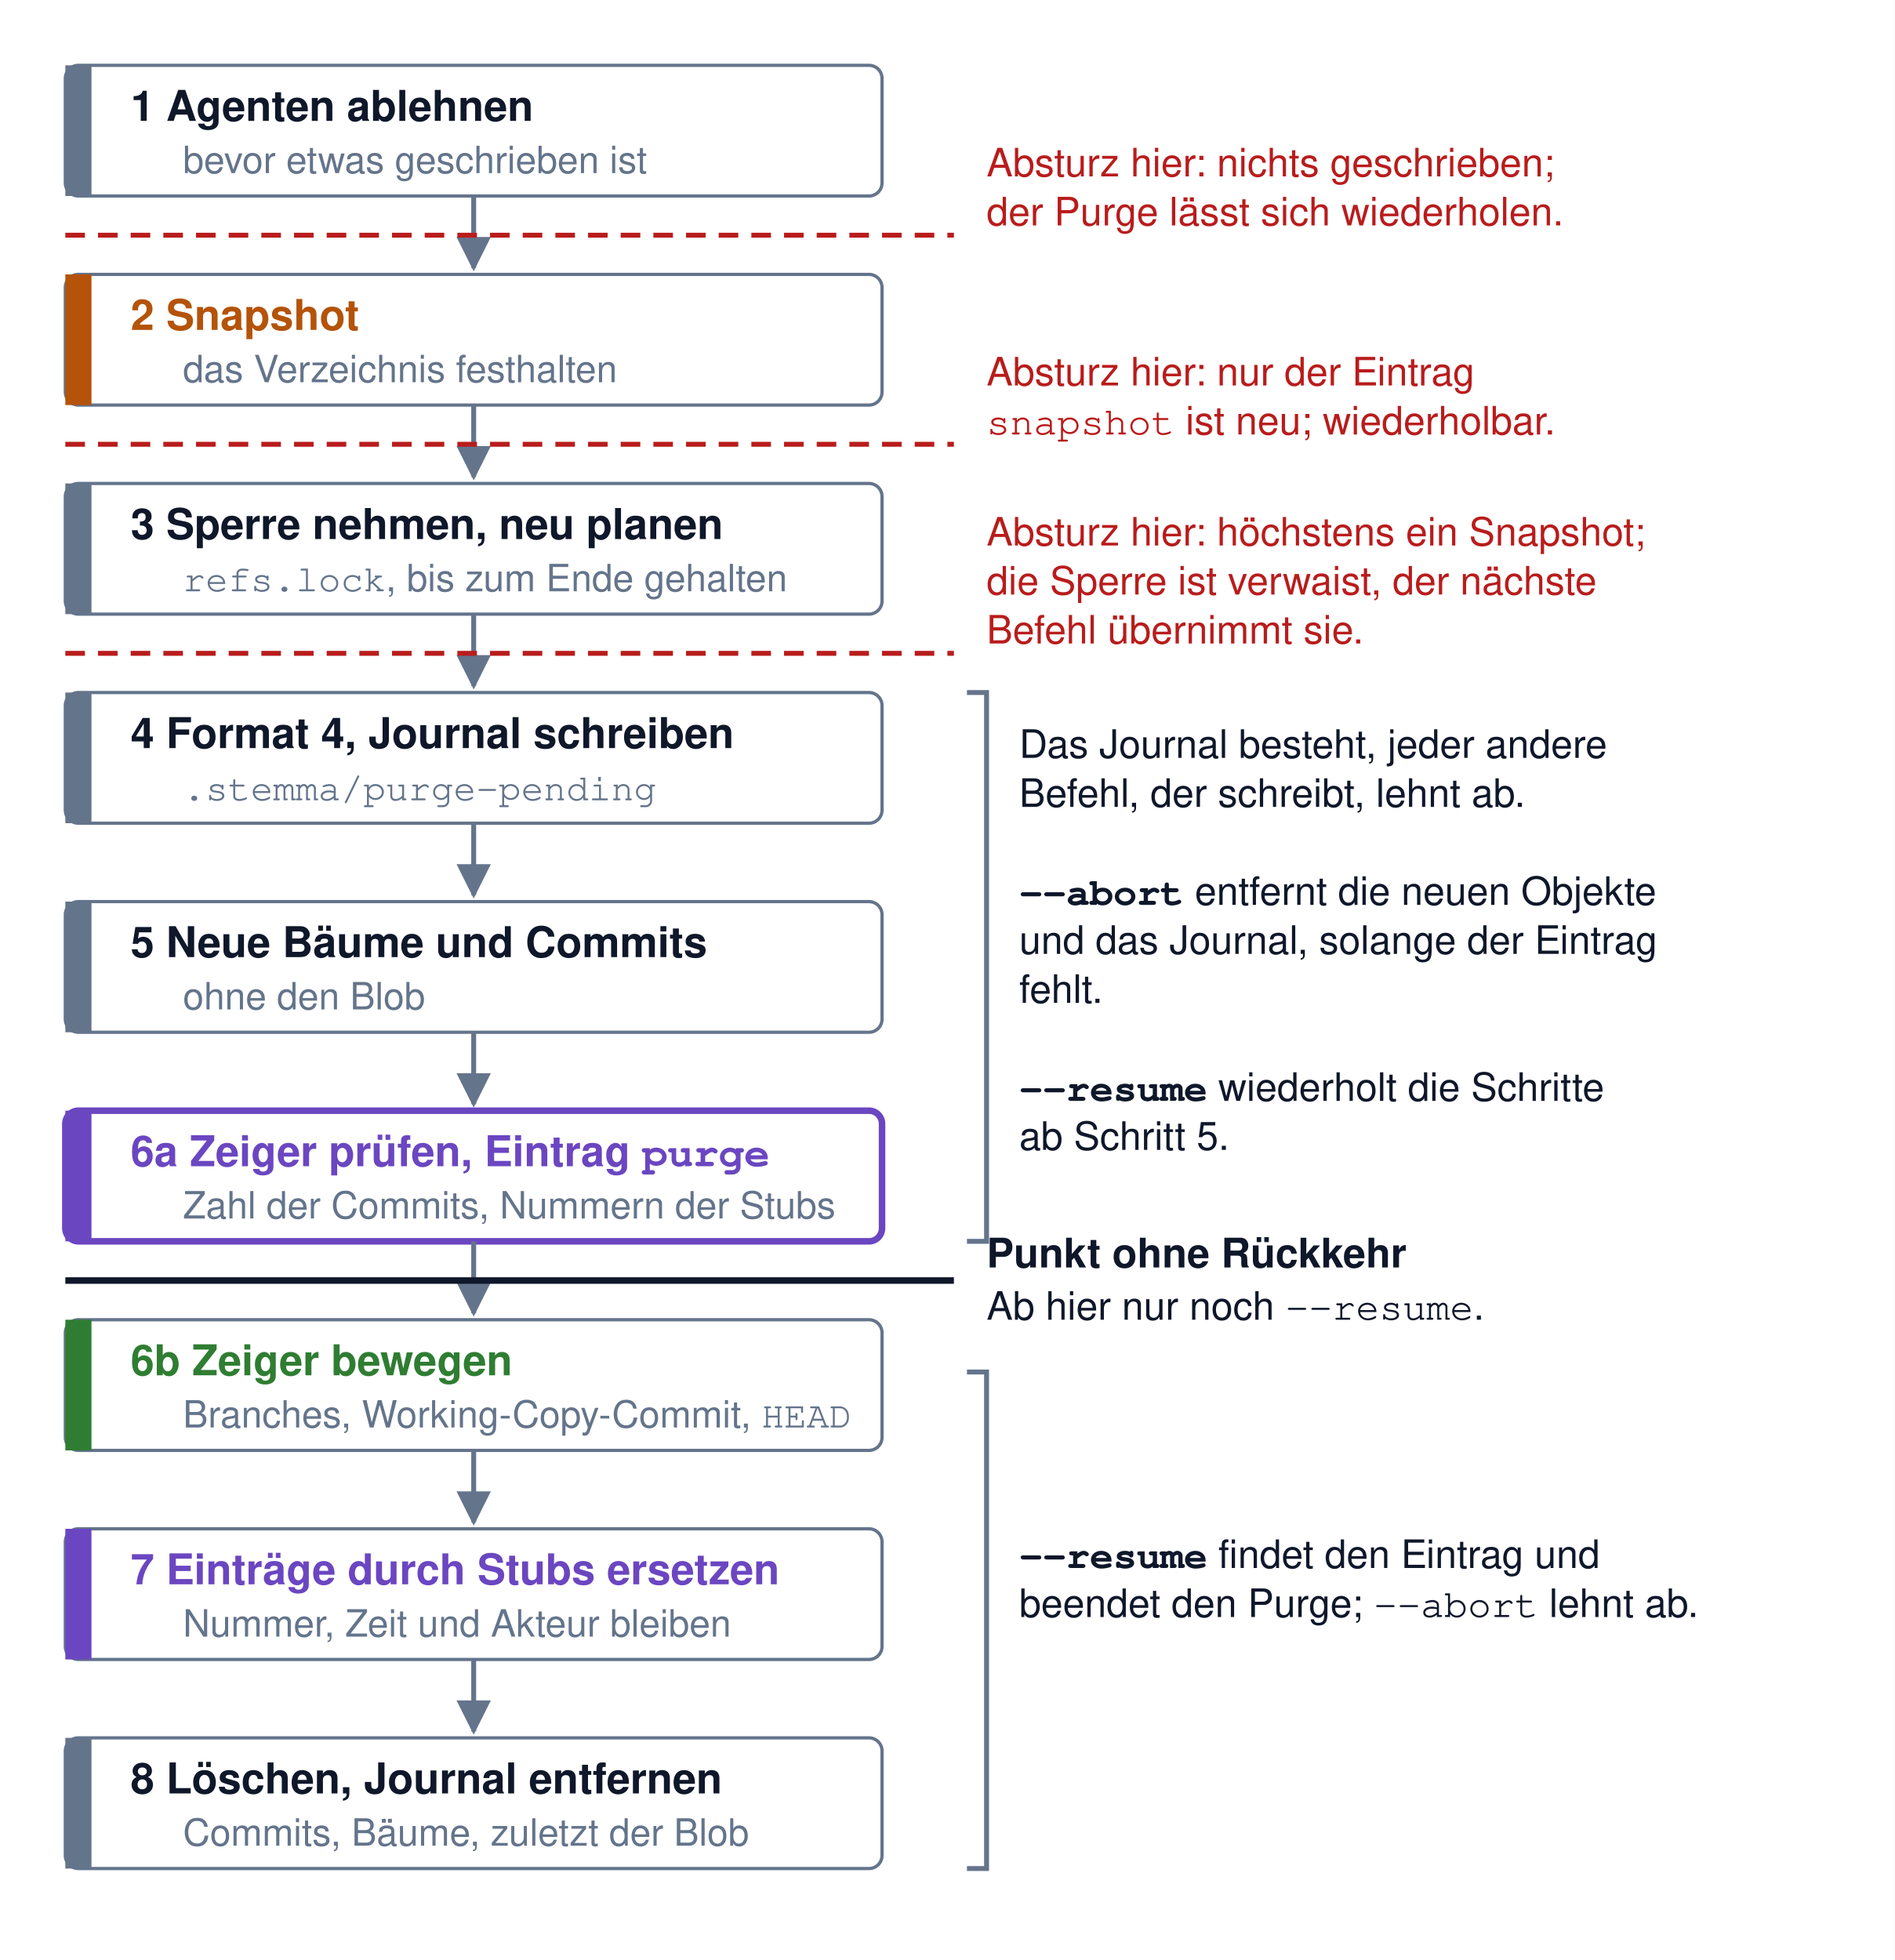
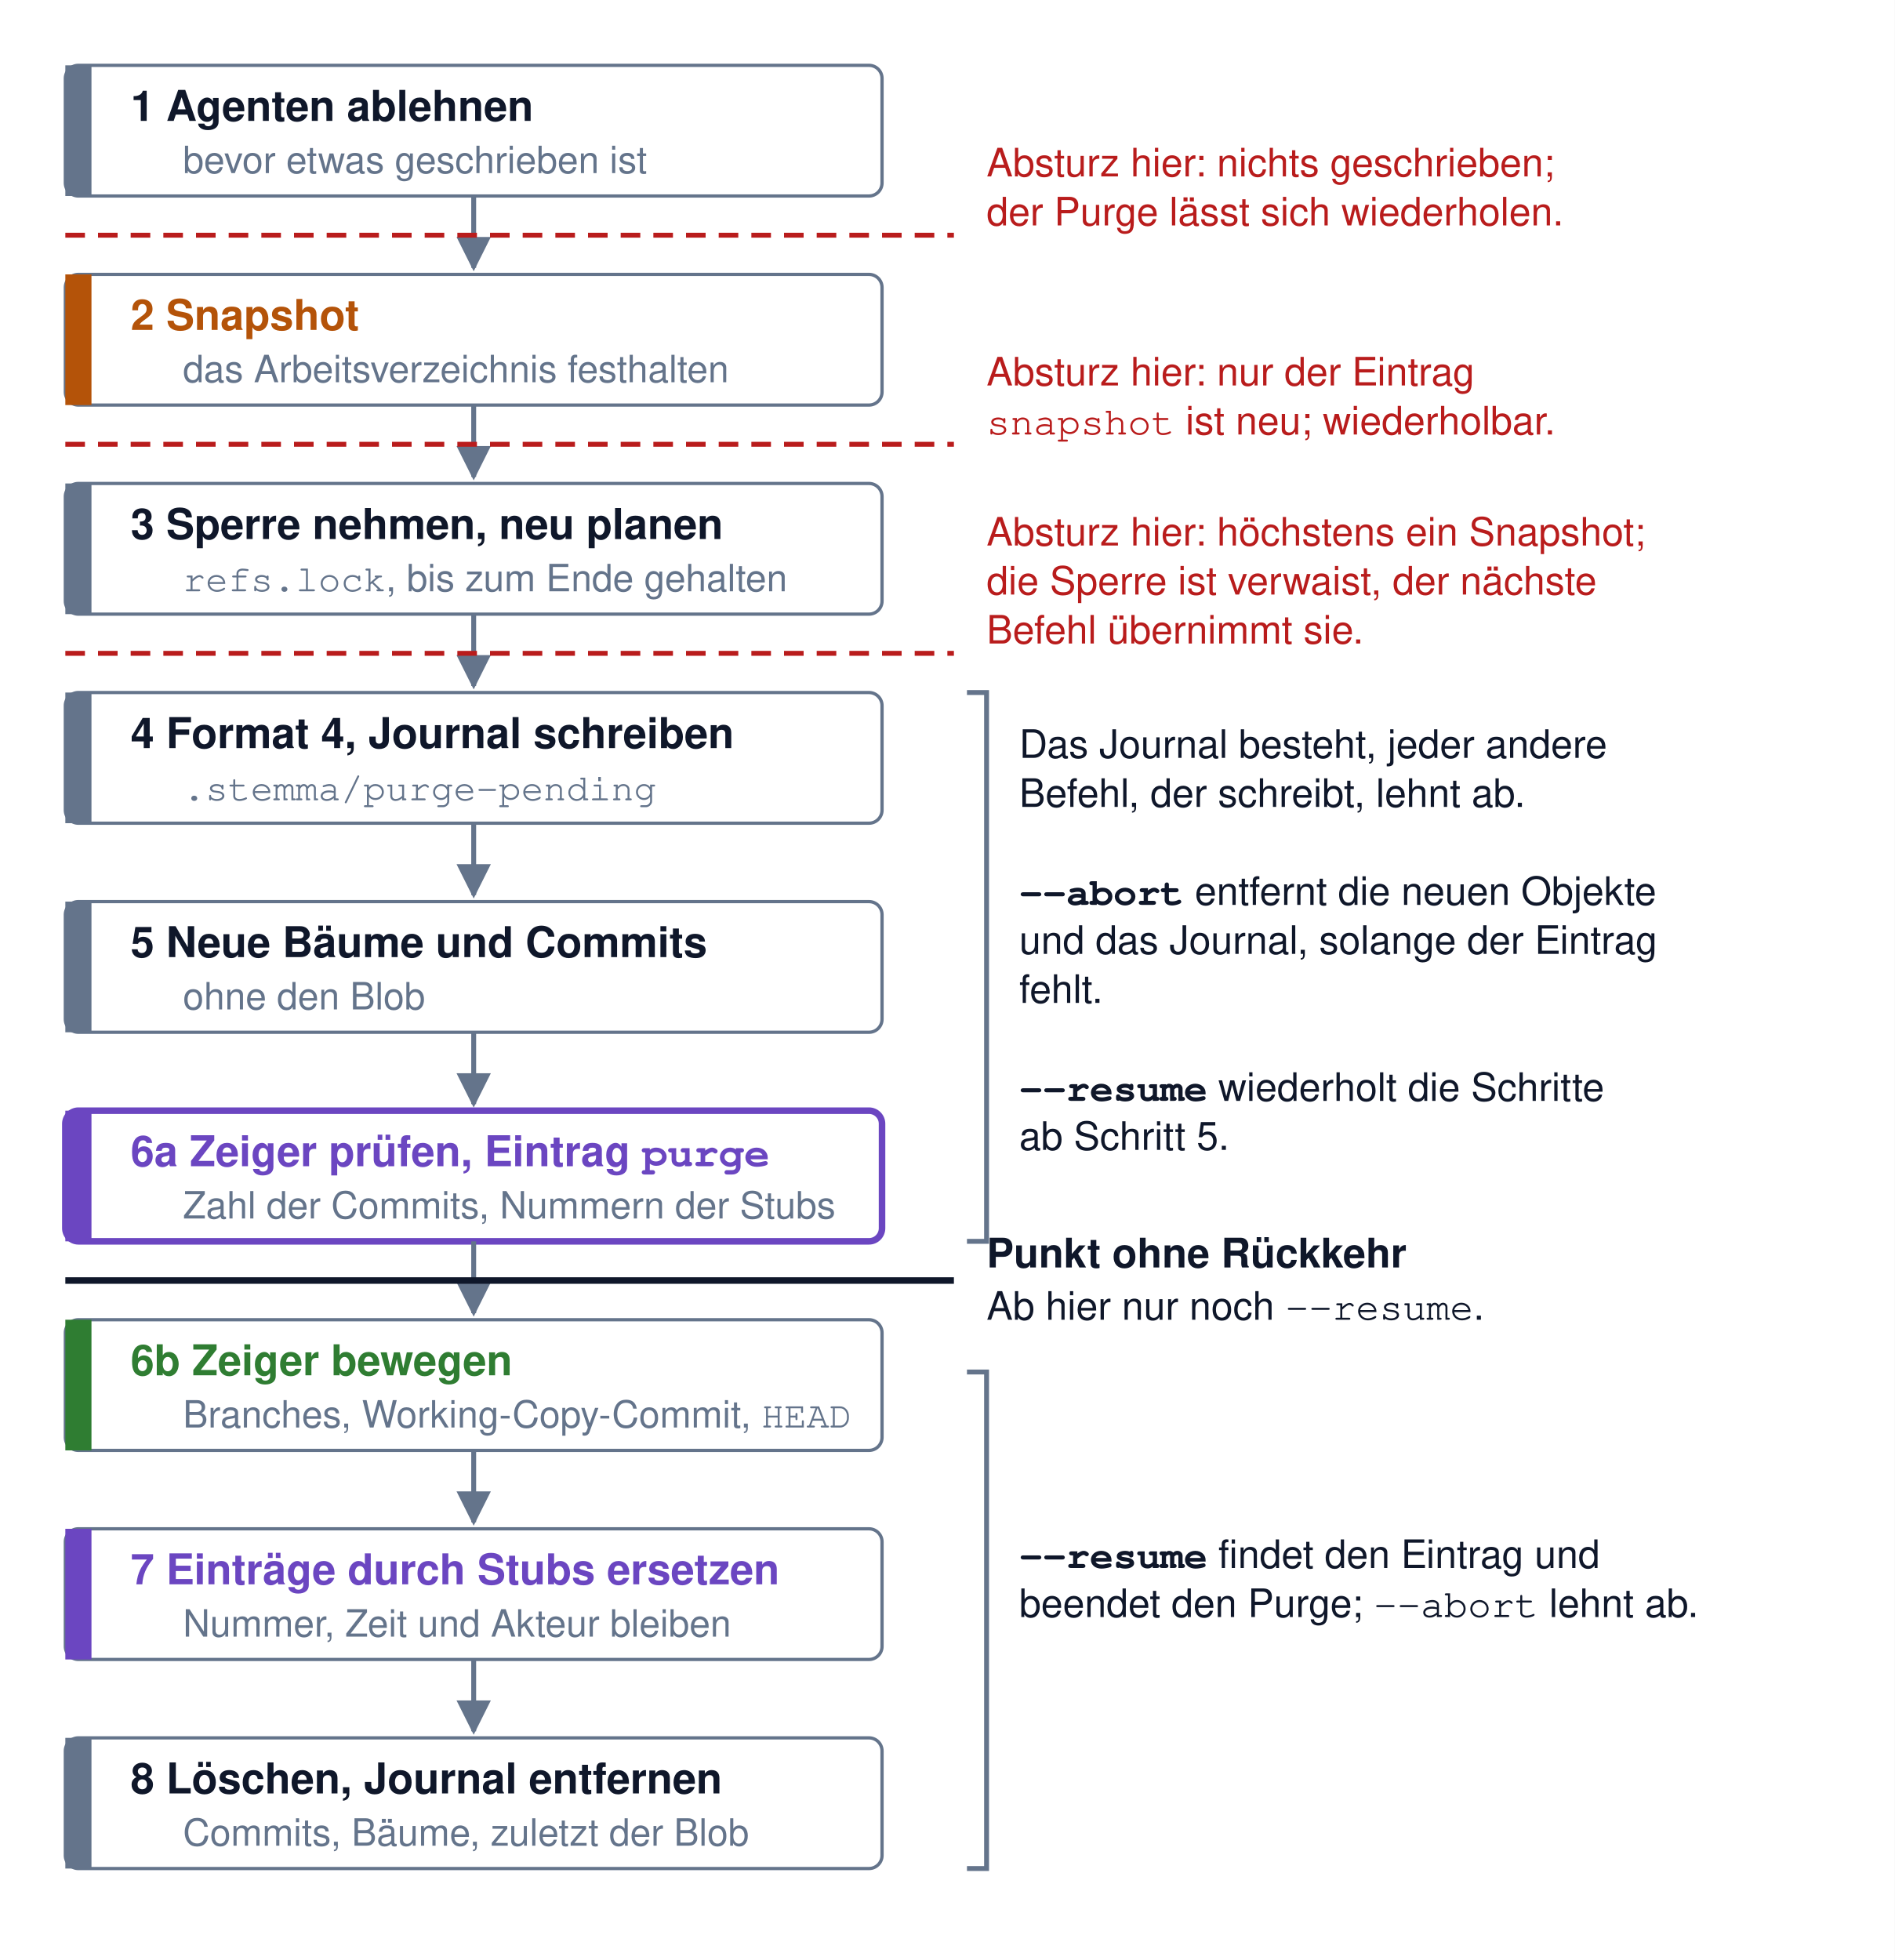
<svg xmlns="http://www.w3.org/2000/svg" viewBox="0 0 580 600" font-family="Helvetica, Arial, sans-serif">
  <defs>
    <marker id="arrow" viewBox="0 0 10 10" refX="9" refY="5" markerWidth="7" markerHeight="7" orient="auto">
      <path d="M0,0 L10,5 L0,10 z" fill="#64748B" />
    </marker>
  </defs>
  <rect x="0" y="0" width="580" height="600" fill="#FFFFFF" />
  <g stroke="#64748B" stroke-width="1" fill="#FFFFFF">
    <rect x="20" y="20" width="250" height="40" rx="4" />
    <rect x="20" y="84" width="250" height="40" rx="4" />
    <rect x="20" y="148" width="250" height="40" rx="4" />
    <rect x="20" y="212" width="250" height="40" rx="4" />
    <rect x="20" y="276" width="250" height="40" rx="4" />
    <rect x="20" y="340" width="250" height="40" rx="4" stroke="#6B46C1" stroke-width="2" />
    <rect x="20" y="404" width="250" height="40" rx="4" />
    <rect x="20" y="468" width="250" height="40" rx="4" />
    <rect x="20" y="532" width="250" height="40" rx="4" />
  </g>
  <g>
    <rect x="20" y="20" width="8" height="40" fill="#64748B" />
    <rect x="20" y="84" width="8" height="40" fill="#B45309" />
    <rect x="20" y="148" width="8" height="40" fill="#64748B" />
    <rect x="20" y="212" width="8" height="40" fill="#64748B" />
    <rect x="20" y="276" width="8" height="40" fill="#64748B" />
    <rect x="20" y="340" width="8" height="40" fill="#6B46C1" />
    <rect x="20" y="404" width="8" height="40" fill="#2F7D32" />
    <rect x="20" y="468" width="8" height="40" fill="#6B46C1" />
    <rect x="20" y="532" width="8" height="40" fill="#64748B" />
  </g>
  <g font-size="13" font-weight="bold" fill="#0F172A">
    <text x="40" y="37">1  Agenten ablehnen</text>
    <text x="40" y="101" fill="#B45309">2  Snapshot</text>
    <text x="40" y="165">3  Sperre nehmen, neu planen</text>
    <text x="40" y="229">4  Format 4, Journal schreiben</text>
    <text x="40" y="293">5  Neue Bäume und Commits</text>
    <text x="40" y="357" fill="#6B46C1">6a  Zeiger prüfen, Eintrag <tspan font-family="Courier, monospace">purge</tspan>
    </text>
    <text x="40" y="421" fill="#2F7D32">6b  Zeiger bewegen</text>
    <text x="40" y="485" fill="#6B46C1">7  Einträge durch Stubs ersetzen</text>
    <text x="40" y="549">8  Löschen, Journal entfernen</text>
  </g>
  <g font-size="11.5" fill="#64748B">
    <text x="56" y="53">bevor etwas geschrieben ist</text>
-     <text x="56" y="117">das Verzeichnis festhalten</text>
+     <text x="56" y="117">das Arbeitsverzeichnis festhalten</text>
    <text x="56" y="181">
      <tspan font-family="Courier, monospace">refs.lock</tspan>, bis zum Ende gehalten</text>
    <text x="56" y="245">
      <tspan font-family="Courier, monospace">.stemma/purge-pending</tspan>
    </text>
    <text x="56" y="309">ohne den Blob</text>
    <text x="56" y="373">Zahl der Commits, Nummern der Stubs</text>
    <text x="56" y="437">Branches, Working-Copy-Commit, <tspan font-family="Courier, monospace">HEAD</tspan>
    </text>
    <text x="56" y="501">Nummer, Zeit und Akteur bleiben</text>
    <text x="56" y="565">Commits, Bäume, zuletzt der Blob</text>
  </g>
  <g stroke="#64748B" stroke-width="1.5" marker-end="url(#arrow)">
    <line x1="145" y1="60" x2="145" y2="82" />
    <line x1="145" y1="124" x2="145" y2="146" />
    <line x1="145" y1="188" x2="145" y2="210" />
    <line x1="145" y1="252" x2="145" y2="274" />
    <line x1="145" y1="316" x2="145" y2="338" />
    <line x1="145" y1="380" x2="145" y2="402" />
    <line x1="145" y1="444" x2="145" y2="466" />
    <line x1="145" y1="508" x2="145" y2="530" />
  </g>
  <line x1="20" y1="392" x2="292" y2="392" stroke="#0F172A" stroke-width="2" />
  <text x="302" y="388" font-size="12.5" font-weight="bold" fill="#0F172A">Punkt ohne Rückkehr</text>
  <text x="302" y="404" font-size="12" fill="#0F172A">Ab hier nur noch <tspan font-family="Courier, monospace">--resume</tspan>.</text>
  <line x1="20" y1="72" x2="292" y2="72" stroke="#B91C1C" stroke-width="1.5" stroke-dasharray="6 4" />
  <g font-size="12" fill="#B91C1C">
    <text x="302" y="54">Absturz hier: nichts geschrieben;</text>
    <text x="302" y="69">der Purge lässt sich wiederholen.</text>
  </g>
  <line x1="20" y1="136" x2="292" y2="136" stroke="#B91C1C" stroke-width="1.5" stroke-dasharray="6 4" />
  <g font-size="12" fill="#B91C1C">
    <text x="302" y="118">Absturz hier: nur der Eintrag</text>
    <text x="302" y="133">
      <tspan font-family="Courier, monospace">snapshot</tspan> ist neu; wiederholbar.</text>
  </g>
  <line x1="20" y1="200" x2="292" y2="200" stroke="#B91C1C" stroke-width="1.5" stroke-dasharray="6 4" />
  <g font-size="12" fill="#B91C1C">
    <text x="302" y="167">Absturz hier: höchstens ein Snapshot;</text>
    <text x="302" y="182">die Sperre ist verwaist, der nächste</text>
    <text x="302" y="197">Befehl übernimmt sie.</text>
  </g>
  <g stroke="#64748B" stroke-width="1.5" fill="none">
    <path d="M296,212 L302,212 L302,380 L296,380" />
    <path d="M296,420 L302,420 L302,572 L296,572" />
  </g>
  <g font-size="12" fill="#0F172A">
    <text x="312" y="232">Das Journal besteht, jeder andere</text>
    <text x="312" y="247">Befehl, der schreibt, lehnt ab.</text>
    <text x="312" y="277">
      <tspan font-family="Courier, monospace" font-weight="bold">--abort</tspan> entfernt die neuen Objekte</text>
    <text x="312" y="292">und das Journal, solange der Eintrag</text>
    <text x="312" y="307">fehlt.</text>
    <text x="312" y="337">
      <tspan font-family="Courier, monospace" font-weight="bold">--resume</tspan> wiederholt die Schritte</text>
    <text x="312" y="352">ab Schritt 5.</text>
    <text x="312" y="480">
      <tspan font-family="Courier, monospace" font-weight="bold">--resume</tspan> findet den Eintrag und</text>
    <text x="312" y="495">beendet den Purge; <tspan font-family="Courier, monospace">--abort</tspan> lehnt ab.</text>
  </g>
</svg>
